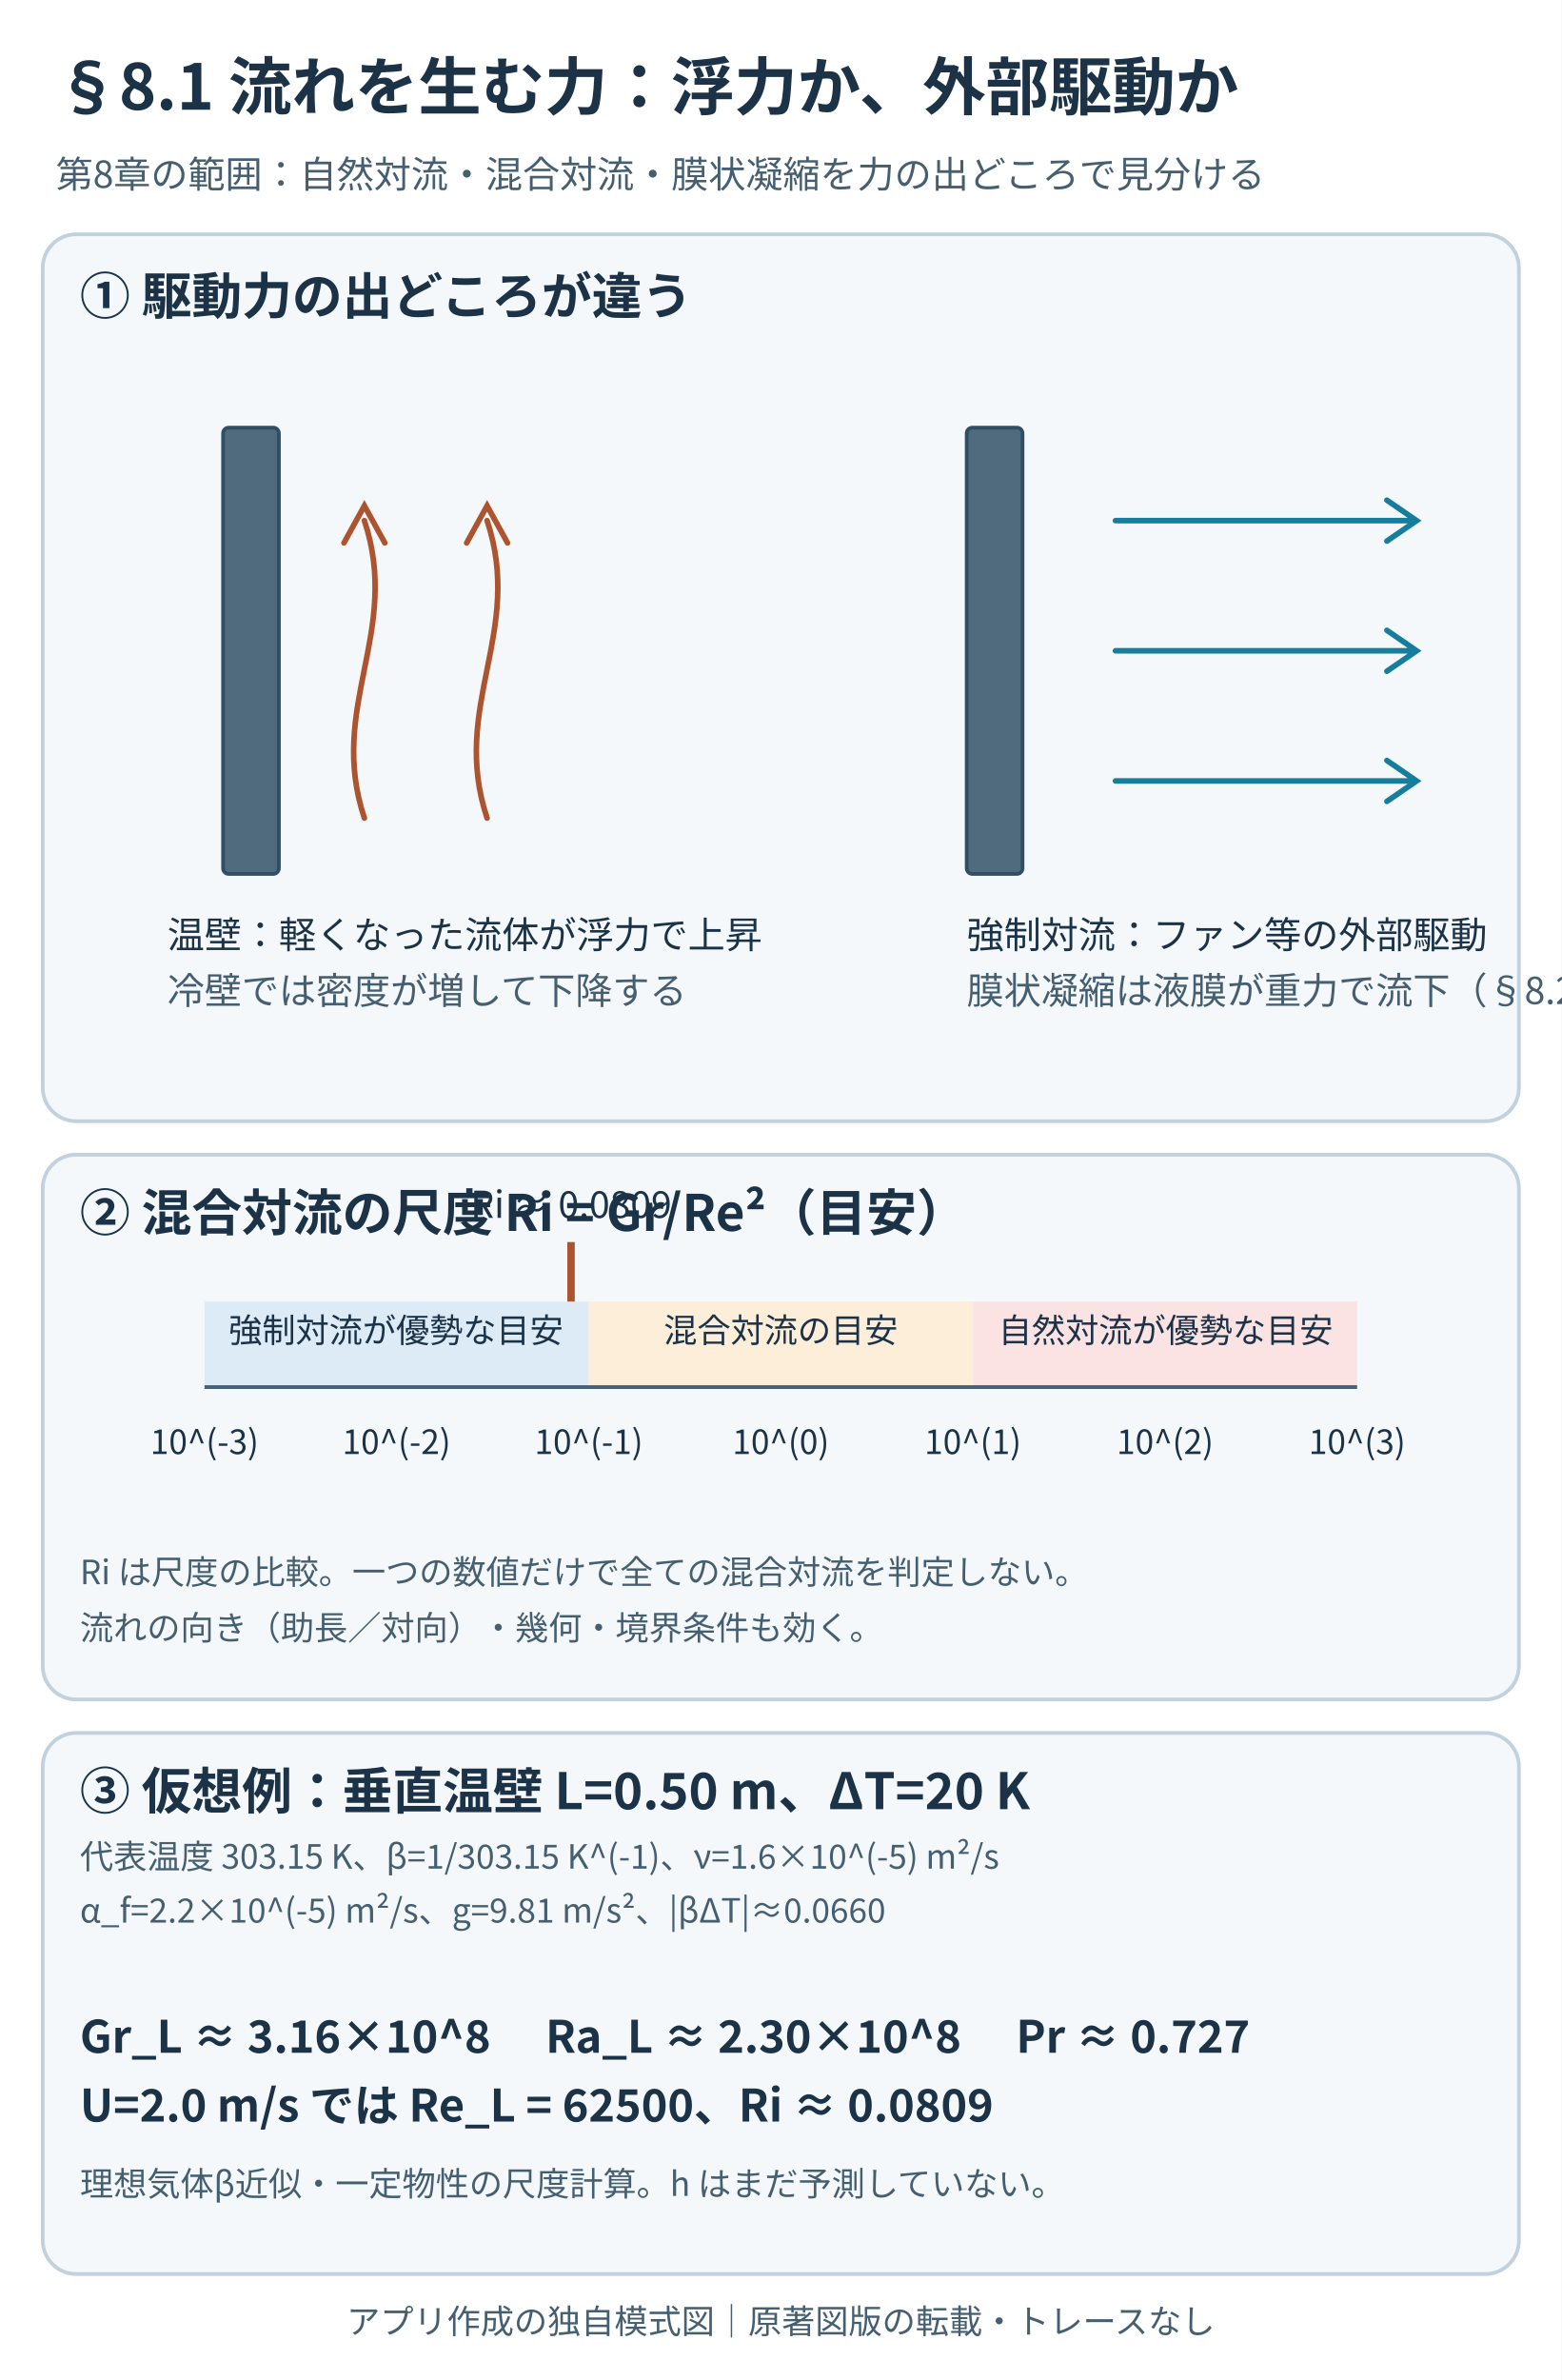
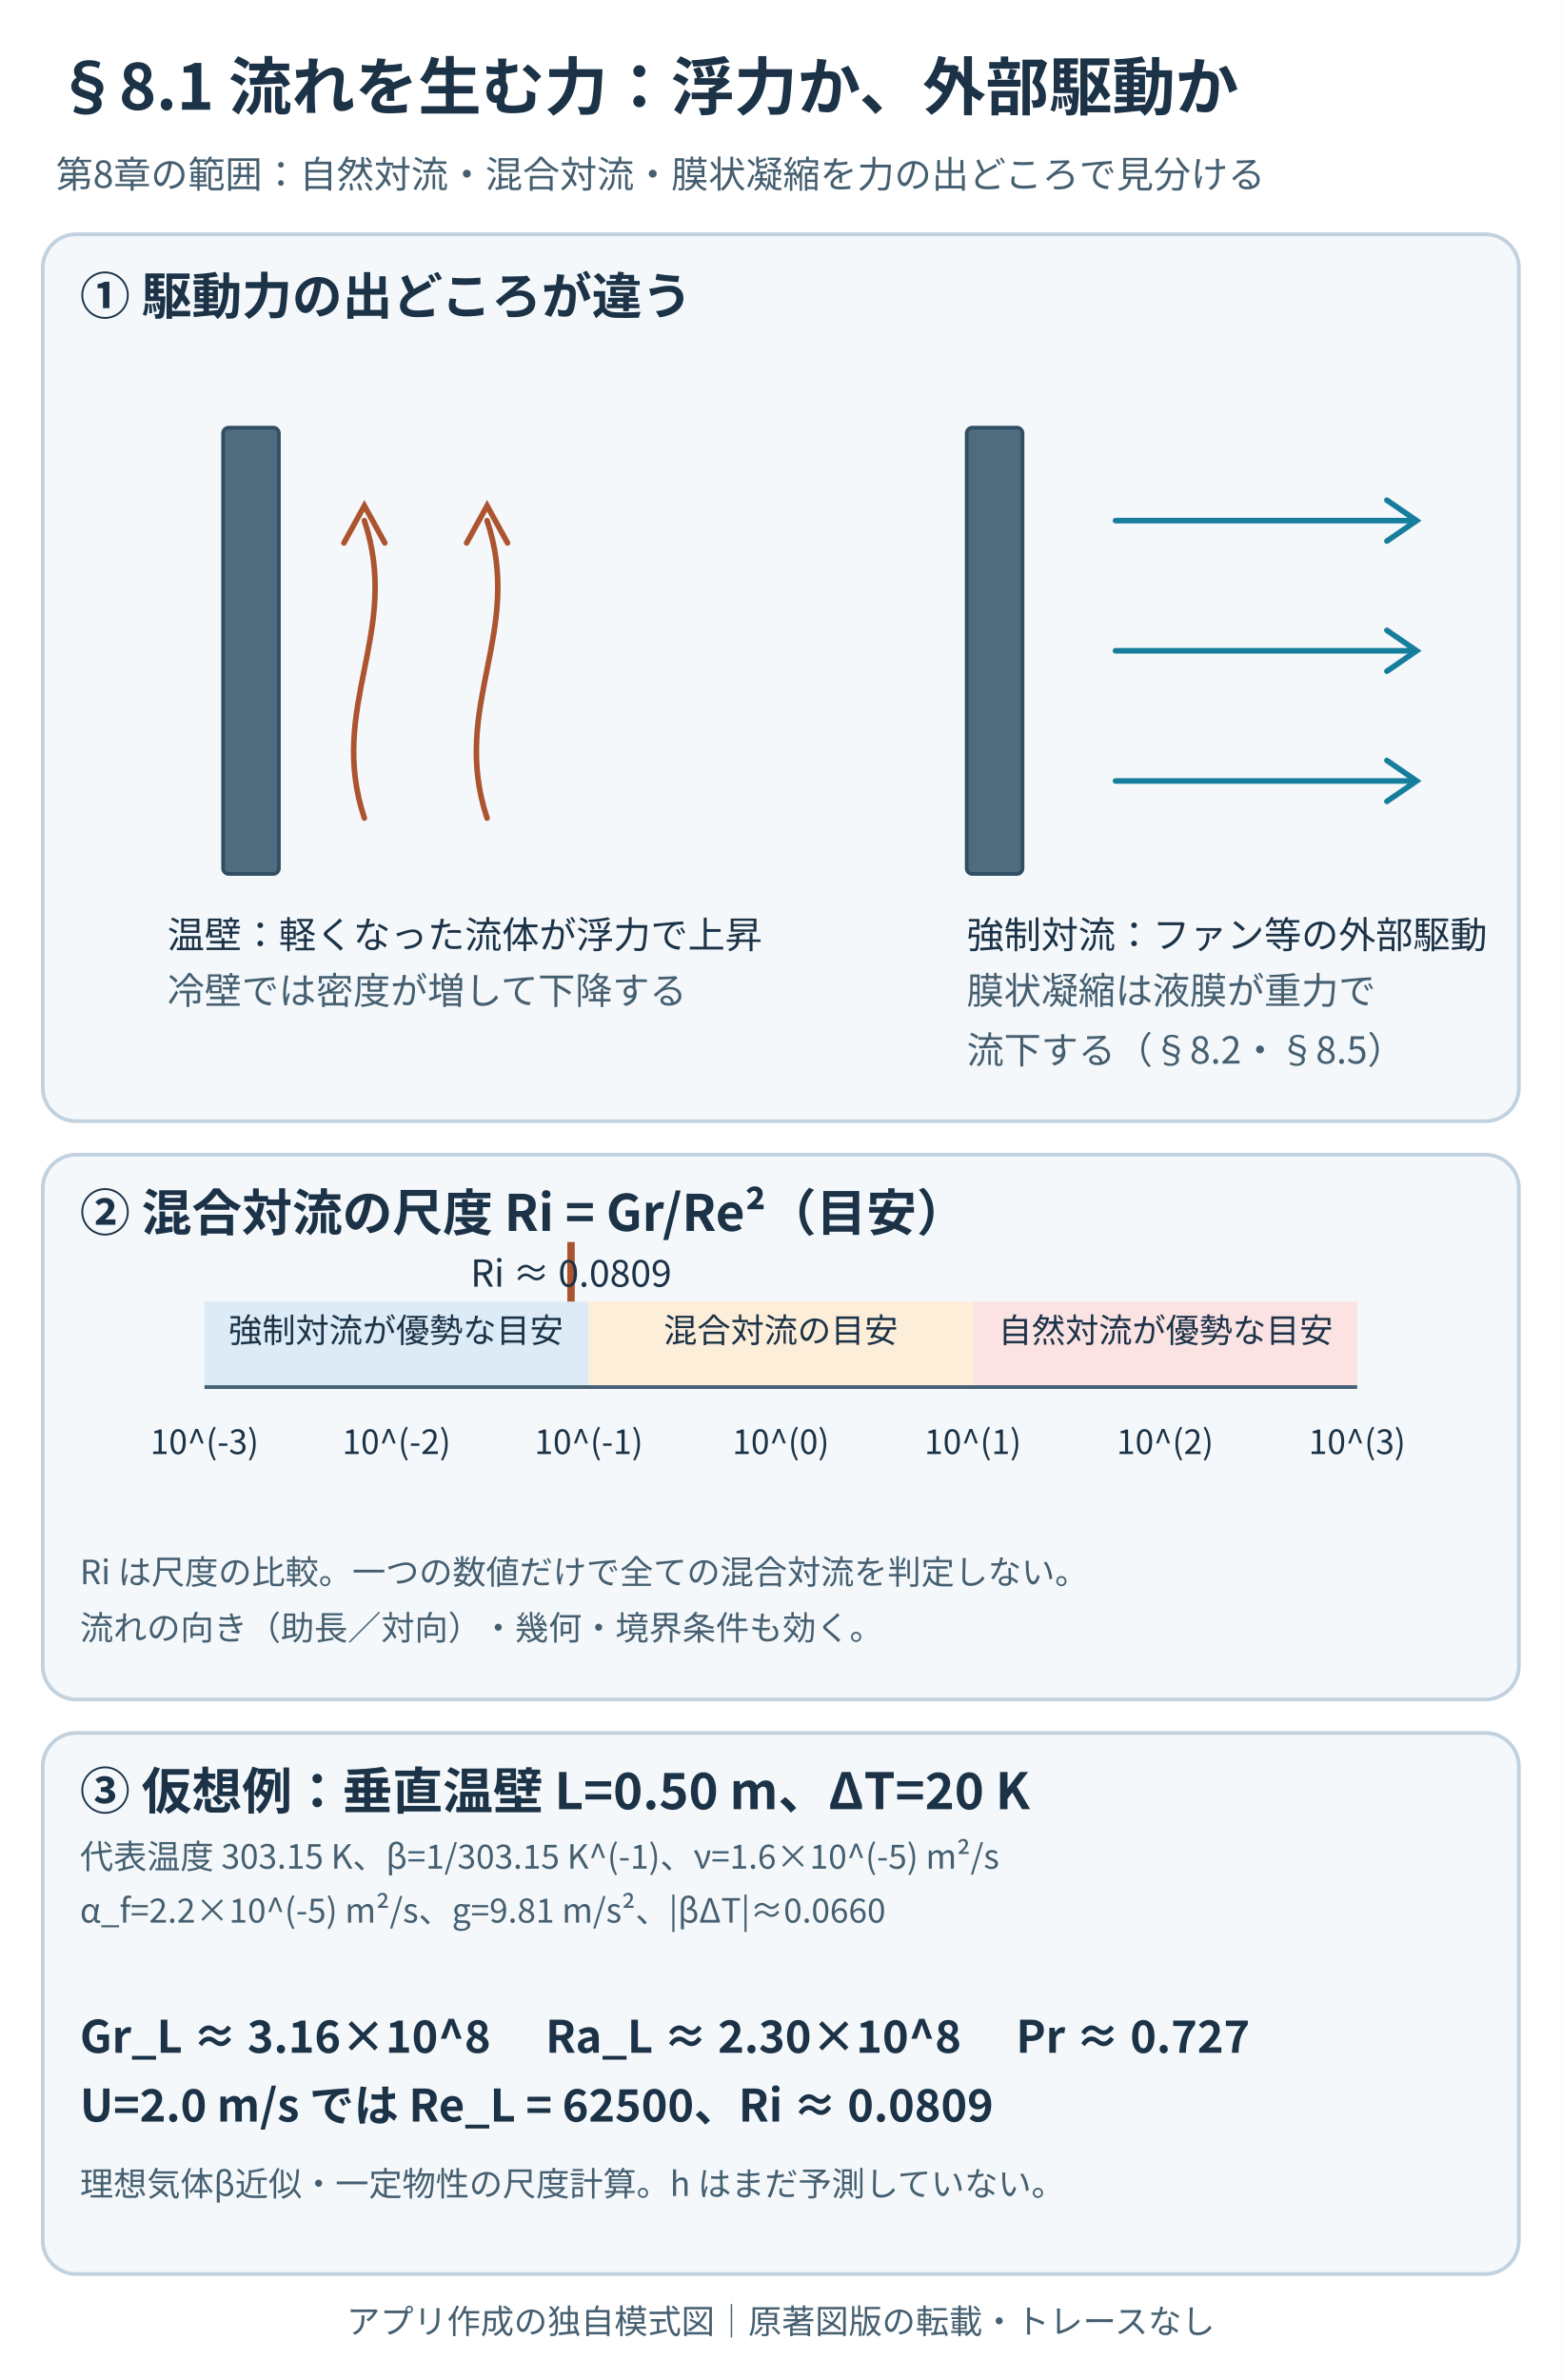
<svg xmlns="http://www.w3.org/2000/svg" width="840" height="1280" viewBox="0 0 840 1280" role="img" aria-labelledby="scope-title scope-desc" style="max-width:100%" data-origin="original-app-diagram" data-lesson="8.1" data-beta="0.00329869701468" data-dt="20" data-length="0.5" data-nu="1.6e-05" data-alpha="2.2e-05" data-velocity="2" data-gr="316017751.113" data-pr="0.727272727273" data-ra="229831091.719" data-re="62500" data-ri="0.080900544285" data-beta-dt="0.0659739402936" data-model="dimensionless-scale-comparison">
  <style>
text{font-family:'Noto Sans CJK JP','Hiragino Kaku Gothic ProN',sans-serif;font-size:22px}
.bg{fill:#fff}.panel{fill:#f4f8fb;stroke:#c2d1de;stroke-width:2}.ink{fill:#1b3247}.muted{fill:#455f70}
.axis{fill:none;stroke:#466176;stroke-width:2}.guide{fill:none;stroke:#b7cbd9;stroke-width:1.3;stroke-dasharray:6 5}
.graph{fill:none;stroke:#1680a3;stroke-width:4;stroke-linecap:round;stroke-linejoin:round}
.title{font-size:34px;font-weight:750}.section{font-size:27px;font-weight:700}.small{font-size:20px}.micro{font-size:18px}.eq{font-size:24px;font-weight:650}
.wall{fill:#516b7e;stroke:#304e64;stroke-width:2}.rise{fill:none;stroke:#ac542f;stroke-width:3;stroke-linecap:round}.push{fill:none;stroke:#167d9c;stroke-width:3;stroke-linecap:round}.zone0{fill:#dcebf5}.zone1{fill:#fdeeda}.zone2{fill:#fbe3e3}.marker{fill:none;stroke:#ac542f;stroke-width:4}
@media(prefers-color-scheme:dark){.bg{fill:#111b27}.panel{fill:#1e2e3e;stroke:#69869a}.ink{fill:#edf5fc}.muted{fill:#c7d9e6}.axis{stroke:#c0dbea}.guide{stroke:#627c8e}.graph{stroke:#8bdcf4}.wall{fill:#526c80;stroke:#a1c1d5}.rise{stroke:#ffb38c}.push{stroke:#8bdcf4}.zone0{fill:#274b63}.zone1{fill:#5d4a26}.zone2{fill:#5d3232}.marker{stroke:#ffb38c}}
</style>
  <rect class="bg" width="840" height="1280" />
  <text class="title ink" x="30" y="59">§8.1 流れを生む力：浮力か、外部駆動か</text>
  <text class="small muted" x="30" y="101">第8章の範囲：自然対流・混合対流・膜状凝縮を力の出どころで見分ける</text>
  <rect class="panel" x="23" y="126" width="794" height="477" rx="18" />
  <text class="section ink" x="43" y="169">① 駆動力の出どころが違う</text>
  <rect class="wall" x="120" y="230" width="30" height="240" rx="3" />
  <path class="rise" d="M196 440 C 176 380, 216 340, 196 280 M185 292 L196 272 L207 292" />
  <path class="rise" d="M262 440 C 242 380, 282 340, 262 280 M251 292 L262 272 L273 292" />
  <text class="small ink" x="90" y="510">温壁：軽くなった流体が浮力で上昇</text>
  <text class="small muted" x="90" y="540">冷壁では密度が増して下降する</text>
  <rect class="wall" x="520" y="230" width="30" height="240" rx="3" />
  <path class="push" d="M600 280 H760 M746 269 L762 280 L746 291" />
  <path class="push" d="M600 350 H760 M746 339 L762 350 L746 361" />
  <path class="push" d="M600 420 H760 M746 409 L762 420 L746 431" />
  <text class="small ink" x="520" y="510">強制対流：ファン等の外部駆動</text>
-   <text class="small muted" x="520" y="540">膜状凝縮は液膜が重力で流下（§8.2・§8.5）</text>
+   <text class="small muted" x="520" y="540">膜状凝縮は液膜が重力で</text>
+   <text class="small muted" x="520" y="572">流下する（§8.2・§8.5）</text>
  <rect class="panel" x="23" y="621" width="794" height="293" rx="18" />
  <text class="section ink" x="43" y="662">② 混合対流の尺度 Ri = Gr/Re²（目安）</text>
  <rect class="zone0" x="110.000" y="700" width="206.667" height="46" />
  <rect class="zone1" x="316.667" y="700" width="206.667" height="46" />
  <rect class="zone2" x="523.333" y="700" width="206.667" height="46" />
  <path class="axis" d="M110 746 H730" />
  <text x="110.0" y="782" text-anchor="middle" class="micro ink">10^(-3)</text>
  <text x="213.3" y="782" text-anchor="middle" class="micro ink">10^(-2)</text>
  <text x="316.7" y="782" text-anchor="middle" class="micro ink">10^(-1)</text>
  <text x="420.0" y="782" text-anchor="middle" class="micro ink">10^(0)</text>
  <text x="523.3" y="782" text-anchor="middle" class="micro ink">10^(1)</text>
  <text x="626.7" y="782" text-anchor="middle" class="micro ink">10^(2)</text>
  <text x="730.0" y="782" text-anchor="middle" class="micro ink">10^(3)</text>
  <path id="ri-marker" class="marker" d="M 307.155 668 L 307.155 700" />
-   <text class="small ink" x="307.2" y="655" text-anchor="middle">Ri ≈ 0.0809</text>
+   <text class="small ink" x="307.2" y="692" text-anchor="middle">Ri ≈ 0.0809</text>
  <text class="micro ink" x="213" y="722" text-anchor="middle">強制対流が優勢な目安</text>
  <text class="micro ink" x="420" y="722" text-anchor="middle">混合対流の目安</text>
  <text class="micro ink" x="627" y="722" text-anchor="middle">自然対流が優勢な目安</text>
  <text class="micro muted" x="43" y="852">Ri は尺度の比較。一つの数値だけで全ての混合対流を判定しない。</text>
  <text class="micro muted" x="43" y="882">流れの向き（助長／対向）・幾何・境界条件も効く。</text>
  <rect class="panel" x="23" y="932" width="794" height="291" rx="18" />
  <text class="section ink" x="43" y="973">③ 仮想例：垂直温壁 L=0.50 m、ΔT=20 K</text>
  <text class="micro muted" x="43" y="1005">代表温度 303.15 K、β=1/303.15 K^(-1)、ν=1.6×10^(-5) m²/s</text>
  <text class="micro muted" x="43" y="1034">α_f=2.2×10^(-5) m²/s、g=9.81 m/s²、|βΔT|≈0.0660</text>
  <text class="eq ink" x="43" y="1104">Gr_L ≈ 3.16×10^8　 Ra_L ≈ 2.30×10^8　 Pr ≈ 0.727</text>
  <text class="eq ink" x="43" y="1141">U=2.0 m/s では Re_L = 62500、Ri ≈ 0.0809</text>
  <text class="micro muted" x="43" y="1181">理想気体β近似・一定物性の尺度計算。h はまだ予測していない。</text>
  <text class="micro muted" x="420" y="1255" text-anchor="middle">アプリ作成の独自模式図｜原著図版の転載・トレースなし</text>
</svg>
